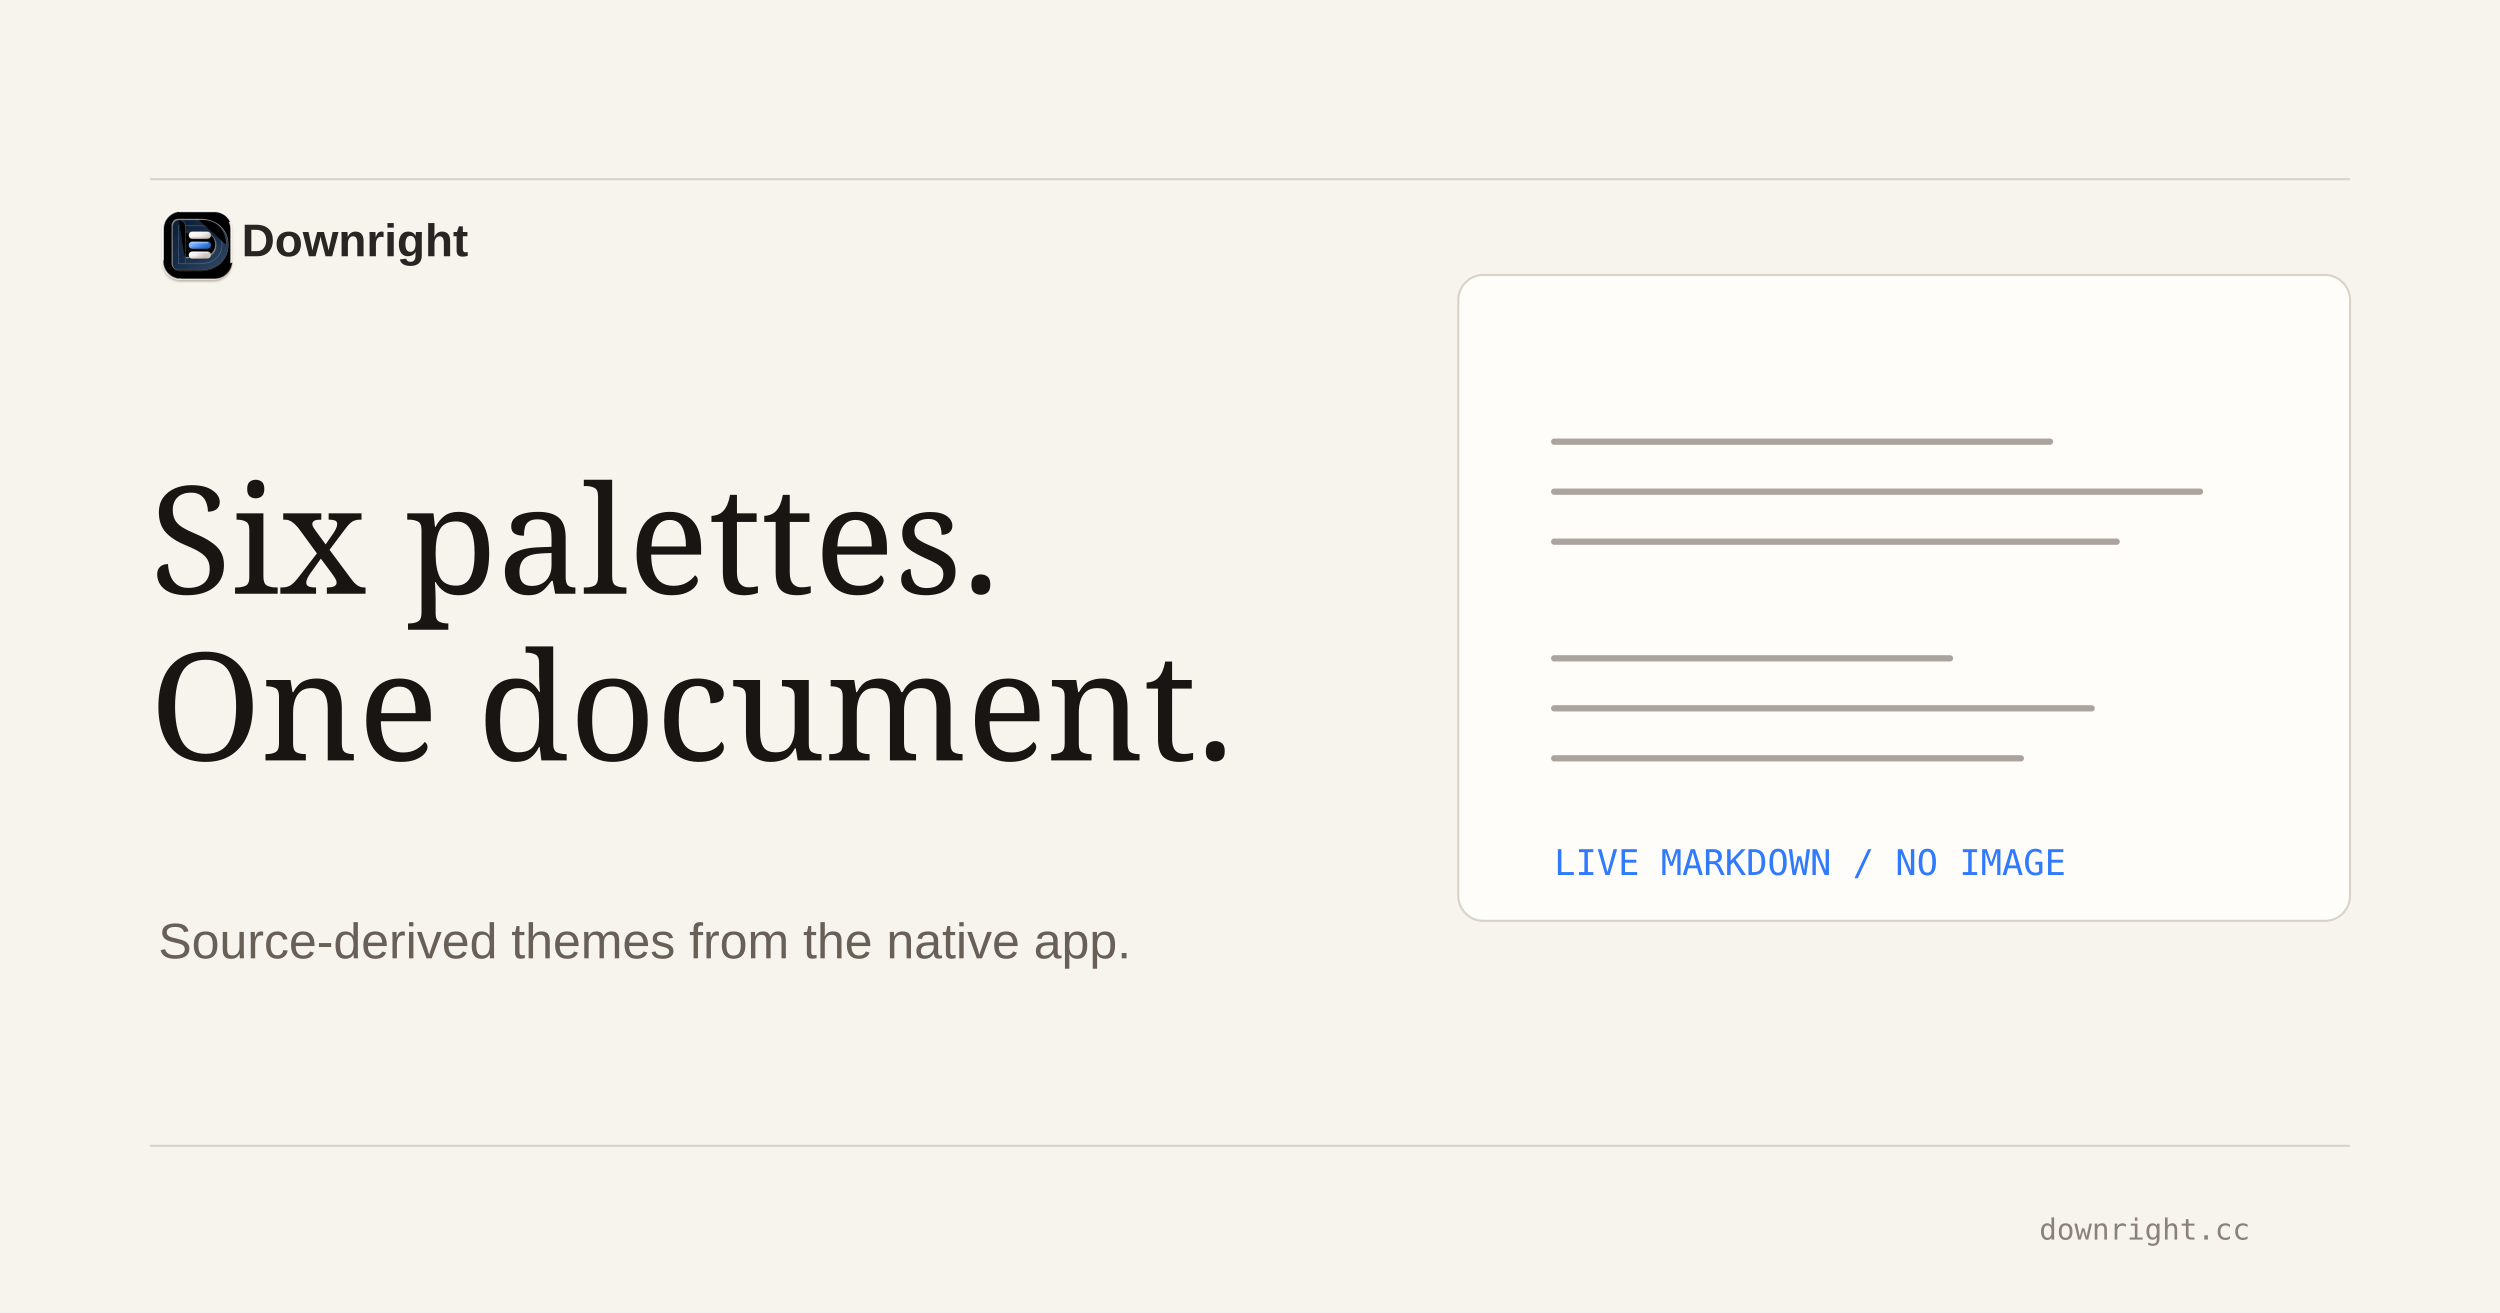
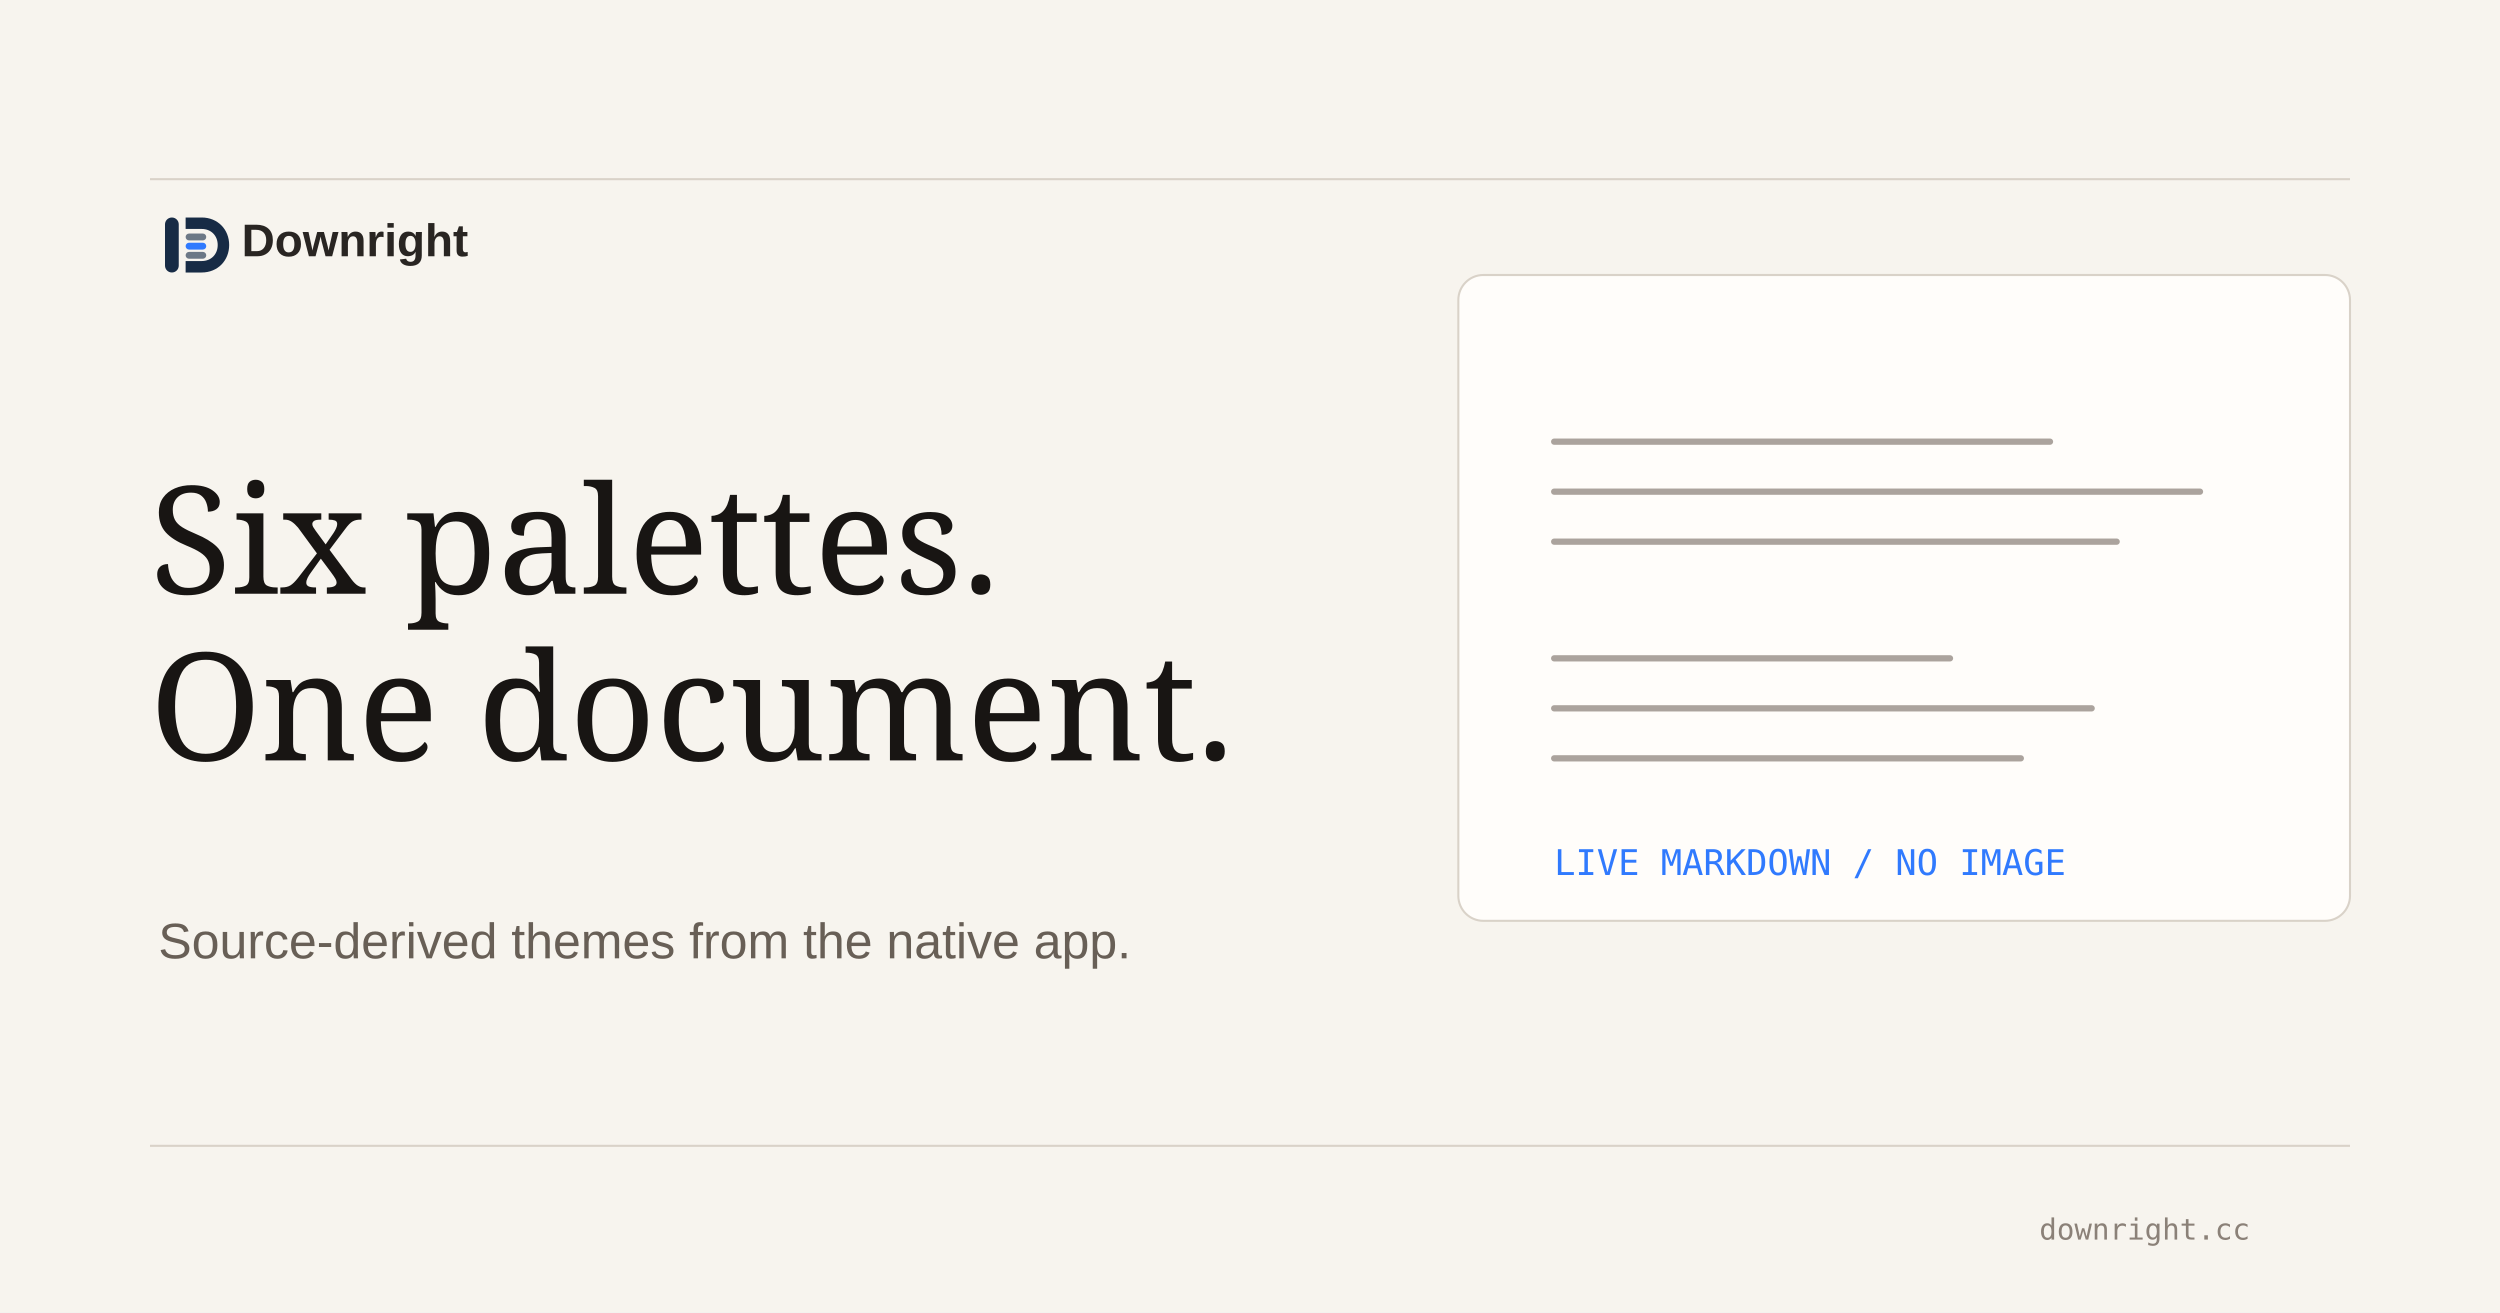
<svg xmlns="http://www.w3.org/2000/svg" width="1200" height="630" viewBox="0 0 1200 630">
  <rect width="1200" height="630" fill="#f7f4ee" />
  <path d="M72 86h1056M72 550h1056" stroke="#d9d2c8" />
  <g transform="translate(77 100) scale(1.1)">
-     <defs>
-       <linearGradient id="brand-mark-tile" x1="5" y1="2" x2="27" y2="31" gradientUnits="userSpaceOnUse">
-         <stop offset="0" stop-color="#fffefa" />
-         <stop offset="0.52" stop-color="#f1eae0" />
-         <stop offset="1" stop-color="#d7cfc2" />
-       </linearGradient>
-       <linearGradient id="brand-mark-ink" x1="7" y1="5" x2="25" y2="28" gradientUnits="userSpaceOnUse">
-         <stop offset="0" stop-color="#0d2037" />
-         <stop offset="0.55" stop-color="#192e49" />
-         <stop offset="1" stop-color="#304866" />
-       </linearGradient>
-       <linearGradient id="brand-mark-blue" x1="13" y1="14" x2="22" y2="18" gradientUnits="userSpaceOnUse">
-         <stop offset="0" stop-color="#8bbcff" />
-         <stop offset="0.5" stop-color="#4b91f2" />
-         <stop offset="1" stop-color="#1f5fbe" />
-       </linearGradient>
-       <linearGradient id="brand-mark-white-bar" x1="13" y1="10" x2="22" y2="13" gradientUnits="userSpaceOnUse">
-         <stop offset="0" stop-color="#fffefa" />
-         <stop offset="0.55" stop-color="#f4f1ed" />
-         <stop offset="1" stop-color="#cfc8bf" />
-       </linearGradient>
-       <filter id="brand-mark-tile-shadow" x="-20%" y="-20%" width="140%" height="150%" color-interpolation-filters="sRGB">
-         <feDropShadow dx="0" dy="0.75" stdDeviation="0.58" flood-color="#433a30" flood-opacity="0.32" />
-       </filter>
-       <filter id="brand-mark-recess" x="-24%" y="-24%" width="148%" height="160%" color-interpolation-filters="sRGB">
-         <feDropShadow dx="0" dy="0.75" stdDeviation="0.72" flood-color="#120f0b" flood-opacity="0.58" />
-       </filter>
-       <filter id="brand-mark-bar-shadow" x="-24%" y="-45%" width="148%" height="200%" color-interpolation-filters="sRGB">
-         <feDropShadow dx="0" dy="0.58" stdDeviation="0.42" flood-color="#2b251f" flood-opacity="0.52" />
-       </filter>
-       <path id="brand-mark-shell-path" d="M8 24.3V7.7h9.6c5.4 0 9.4 3.2 9.4 8.3s-4 8.3-9.4 8.3H8" />
-     </defs>
-     <rect class="brand-mark__tile" x="0.72" y="0.72" width="30.56" height="30.56" rx="8.25" fill="url(#brand-mark-tile)" filter="url(#brand-mark-tile-shadow)" />
-     <rect class="brand-mark__bevel brand-mark__bevel--light" x="1.18" y="1.18" width="29.64" height="29.64" rx="7.82" stroke="#fffefa" stroke-width="0.7" stroke-opacity="0.78" />
-     <path class="brand-mark__bevel brand-mark__bevel--shade" d="M8.2 30.72h15.5a7.65 7.65 0 0 0 7.62-7.02M1.3 22.7a7.65 7.65 0 0 0 7.06 8.02" stroke="#9b8f80" stroke-width="0.55" stroke-linecap="round" stroke-opacity="0.34" />
-     <path class="brand-mark__tile-glint" d="M8.2 1.42h15.45a7.65 7.65 0 0 1 7.05 4.67" stroke="#fff" stroke-width="0.52" stroke-linecap="round" stroke-opacity="0.84" />
-     <use class="brand-mark__shell-shadow" href="#brand-mark-shell-path" fill="none" stroke="#6b5d4d" stroke-width="5.15" stroke-linecap="round" stroke-linejoin="round" stroke-opacity="0.42" transform="translate(0 0.55)" />
-     <use class="brand-mark__shell-well" href="#brand-mark-shell-path" fill="none" stroke="#fffefa" stroke-width="5.82" stroke-linecap="round" stroke-linejoin="round" stroke-opacity="0.56" transform="translate(-0.22 -0.22)" />
-     <use class="brand-mark__shell" href="#brand-mark-shell-path" fill="none" stroke="url(#brand-mark-ink)" stroke-width="5.1" stroke-linecap="round" stroke-linejoin="round" filter="url(#brand-mark-recess)" />
-     <use class="brand-mark__shell-highlight" href="#brand-mark-shell-path" fill="none" stroke="#b7c7d8" stroke-width="0.36" stroke-linecap="round" stroke-linejoin="round" stroke-opacity="0.26" transform="translate(-0.14 -0.14)" />
-     <path class="brand-mark__shell-edge" d="M8 5.02A3 3 0 0 1 10.98 8v15.75M16.6 5.02h2.02c5.86 0 10.18 4.17 10.18 10.98" stroke="#b7c7d8" stroke-width="0.36" stroke-linecap="round" stroke-opacity="0.26" />
-     <g class="brand-mark__bars">
-       <g class="brand-mark__bar brand-mark__bar--paper" filter="url(#brand-mark-bar-shadow)">
-         <rect x="12.35" y="10.15" width="9.7" height="3.05" rx="1.52" fill="url(#brand-mark-white-bar)" />
-         <path d="M13.62 10.72h7.05" stroke="#fff" stroke-width="0.42" stroke-linecap="round" stroke-opacity="0.82" />
-         <path d="M13.6 12.62h7.18" stroke="#a69d94" stroke-width="0.34" stroke-linecap="round" stroke-opacity="0.52" />
-       </g>
-       <g class="brand-mark__bar brand-mark__bar--accent" filter="url(#brand-mark-bar-shadow)">
-         <rect x="12.35" y="14.48" width="9.7" height="3.05" rx="1.52" fill="url(#brand-mark-blue)" />
-         <path d="M13.62 15.05h7.05" stroke="#d8ebff" stroke-width="0.42" stroke-linecap="round" stroke-opacity="0.7" />
-         <path d="M13.6 16.95h7.18" stroke="#164d9d" stroke-width="0.34" stroke-linecap="round" stroke-opacity="0.56" />
-       </g>
-       <g class="brand-mark__bar brand-mark__bar--paper" filter="url(#brand-mark-bar-shadow)">
-         <rect x="12.35" y="18.81" width="9.7" height="3.05" rx="1.52" fill="url(#brand-mark-white-bar)" />
-         <path d="M13.62 19.38h7.05" stroke="#fff" stroke-width="0.42" stroke-linecap="round" stroke-opacity="0.82" />
-         <path d="M13.6 21.28h7.18" stroke="#a69d94" stroke-width="0.34" stroke-linecap="round" stroke-opacity="0.52" />
-       </g>
-     </g>
+     <style>
+     .mark,.rule{fill:#172b45}
+     @media (prefers-color-scheme:dark){.mark,.rule{fill:#f7f4ee}}
+   </style>
+     <rect class="mark" x="2" y="4" width="6" height="24" rx="3" />
+     <path class="mark" d="M11 4h7c7 0 12 5.2 12 12s-5 12-12 12h-7v-5h7c4.2 0 7-3 7-7s-2.8-7-7-7h-7V4Z" />
+     <rect class="rule" x="11" y="11" width="9" height="3" rx="1.5" opacity=".62" />
+     <rect x="11" y="15" width="9" height="3" rx="1.5" fill="#307afe" />
+     <rect class="rule" x="11" y="19" width="9" height="3" rx="1.5" opacity=".62" />
  </g>
  <text x="116" y="123" fill="#292522" font-family="Arial,sans-serif" font-size="22" font-weight="700">Downright</text>
  <text x="72" y="285" fill="#181513" font-family="Georgia,serif" font-size="72">Six palettes.</text>
  <text x="72" y="365" fill="#181513" font-family="Georgia,serif" font-size="72">One document.</text>
  <text x="76" y="460" fill="#685f56" font-family="Arial,sans-serif" font-size="24">Source-derived themes from the native app.</text>
  <rect x="700" y="132" width="428" height="310" rx="12" fill="#fffdfa" stroke="#d9d2c8" />
  <path d="M746 212h238M746 236h310M746 260h270M746 316h190M746 340h258M746 364h224" stroke="#8b8178" stroke-width="3" stroke-linecap="round" opacity=".72" />
  <text x="746" y="420" fill="#307afe" font-family="monospace" font-size="17">LIVE MARKDOWN / NO IMAGE</text>
  <text x="1080" y="595" fill="#8b8178" font-family="monospace" font-size="14" text-anchor="end">downright.cc</text>
</svg>
